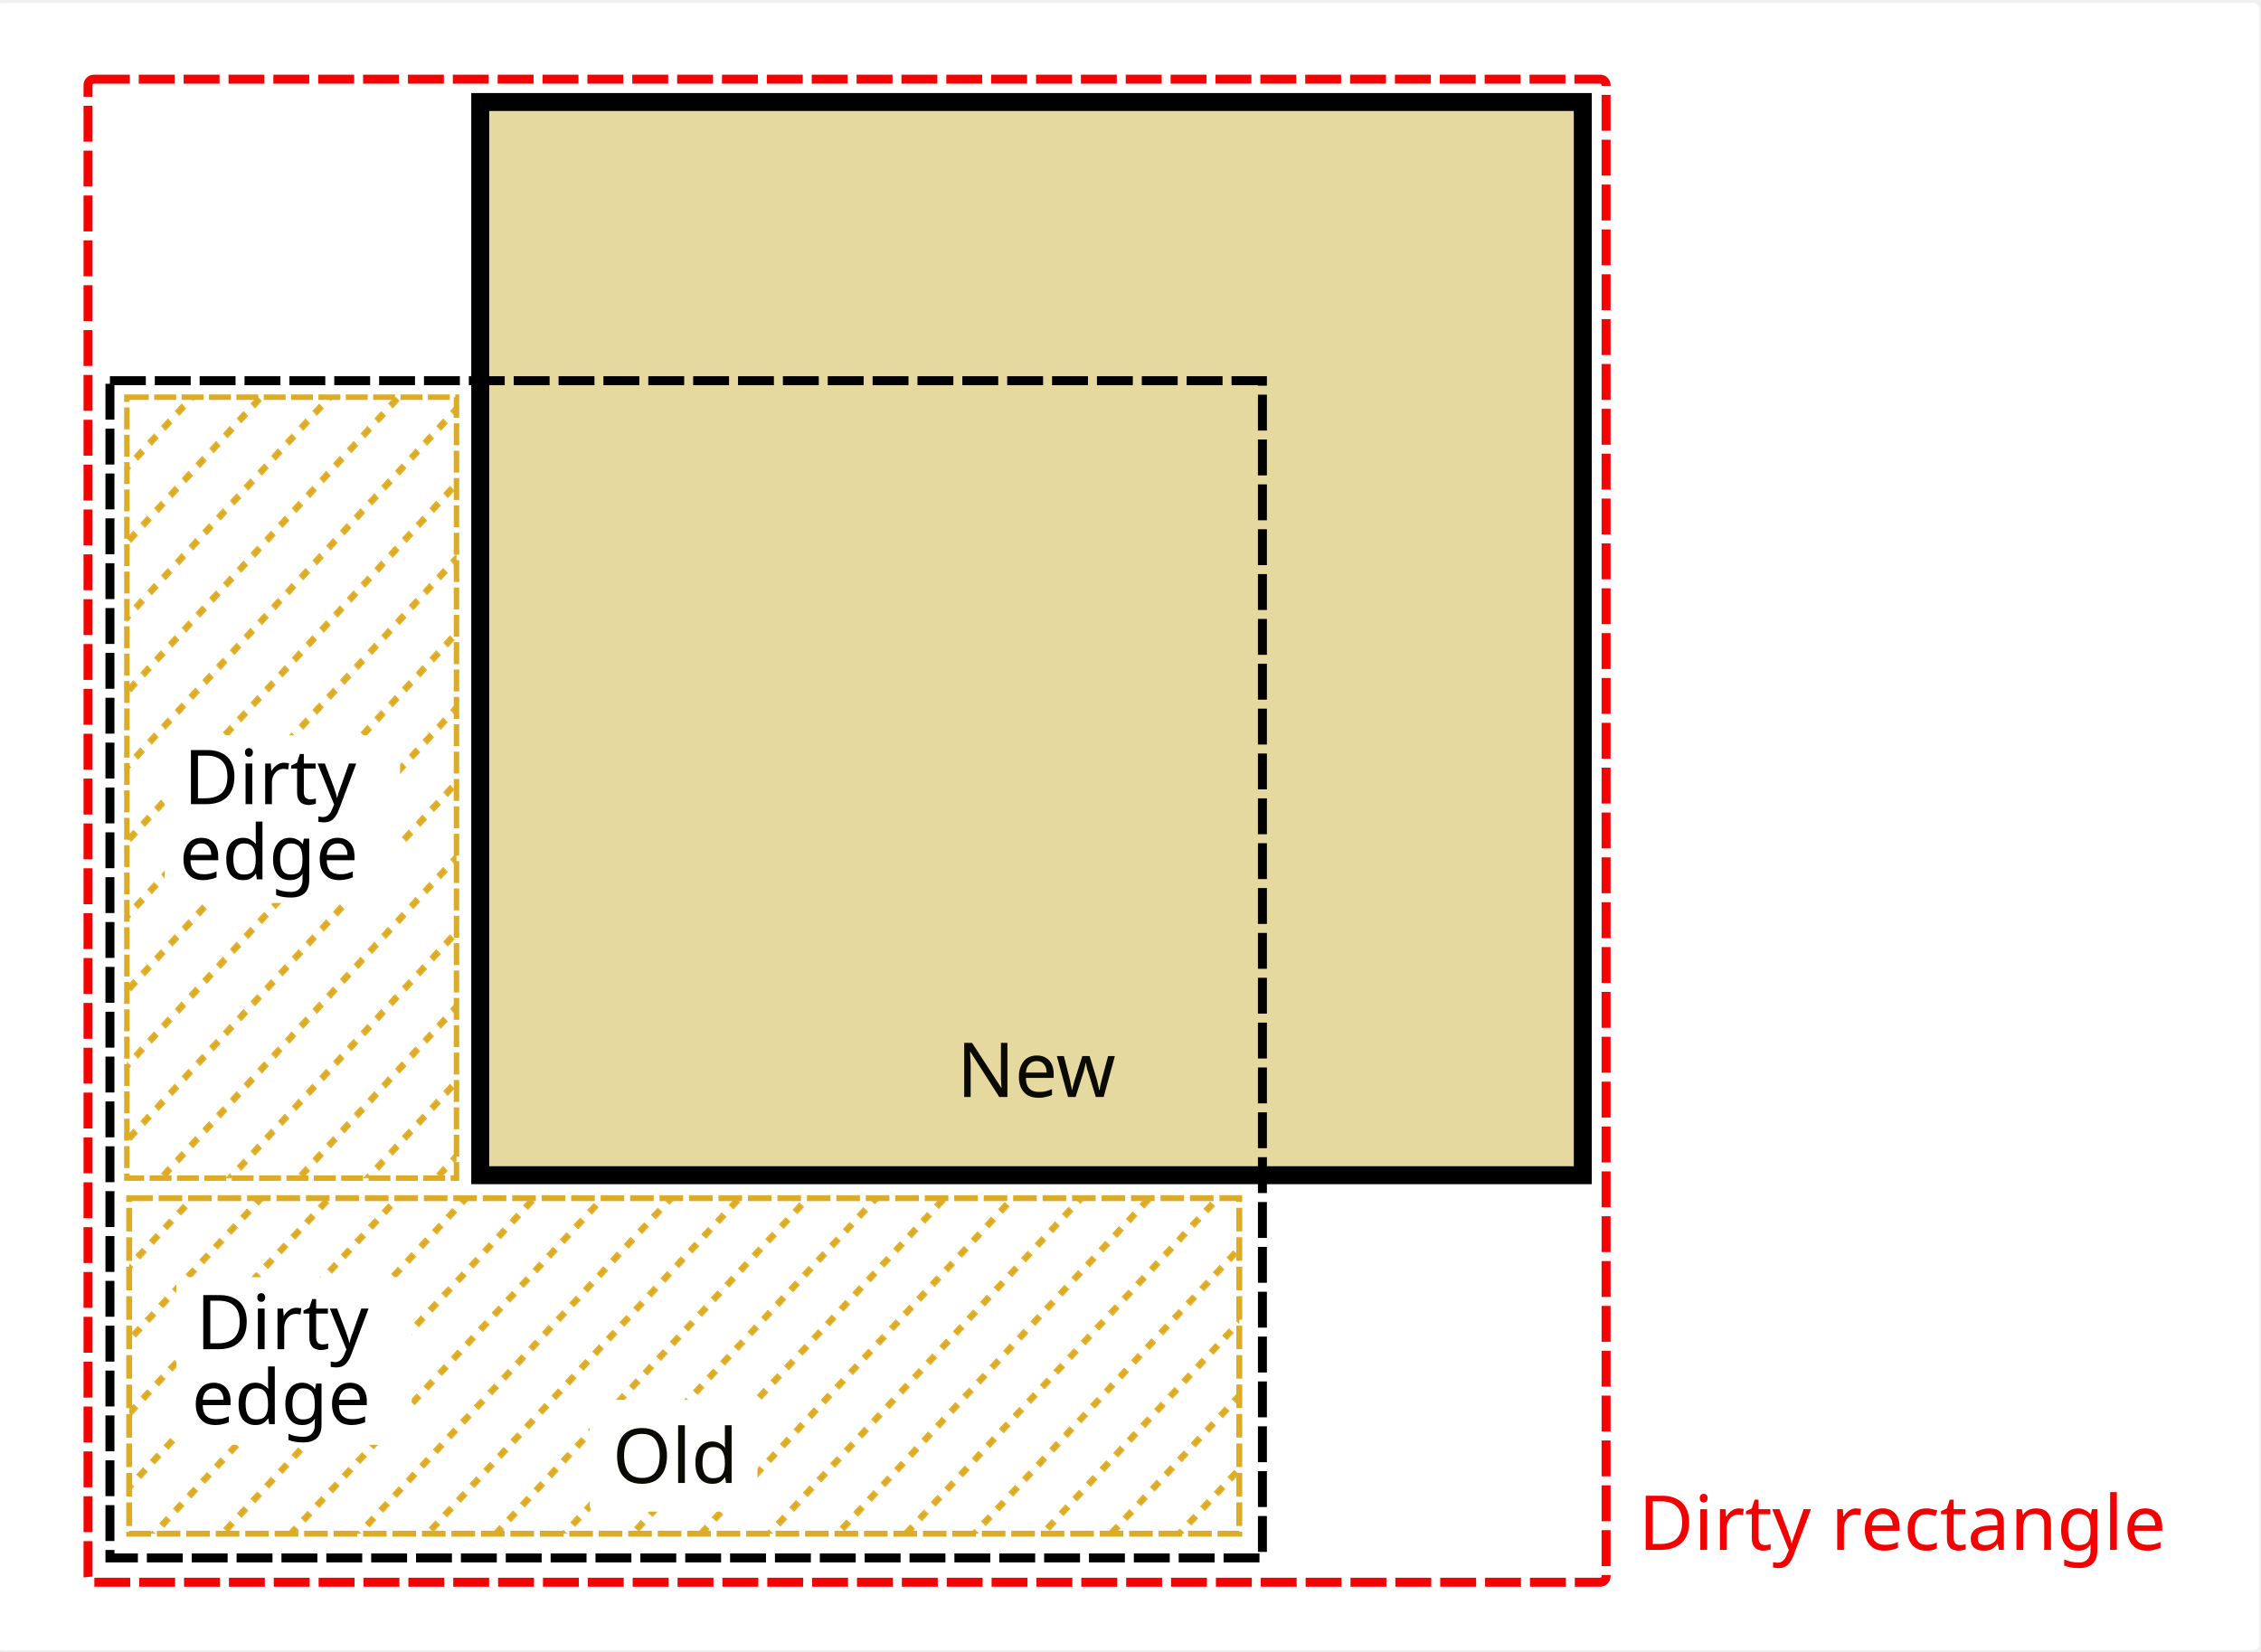
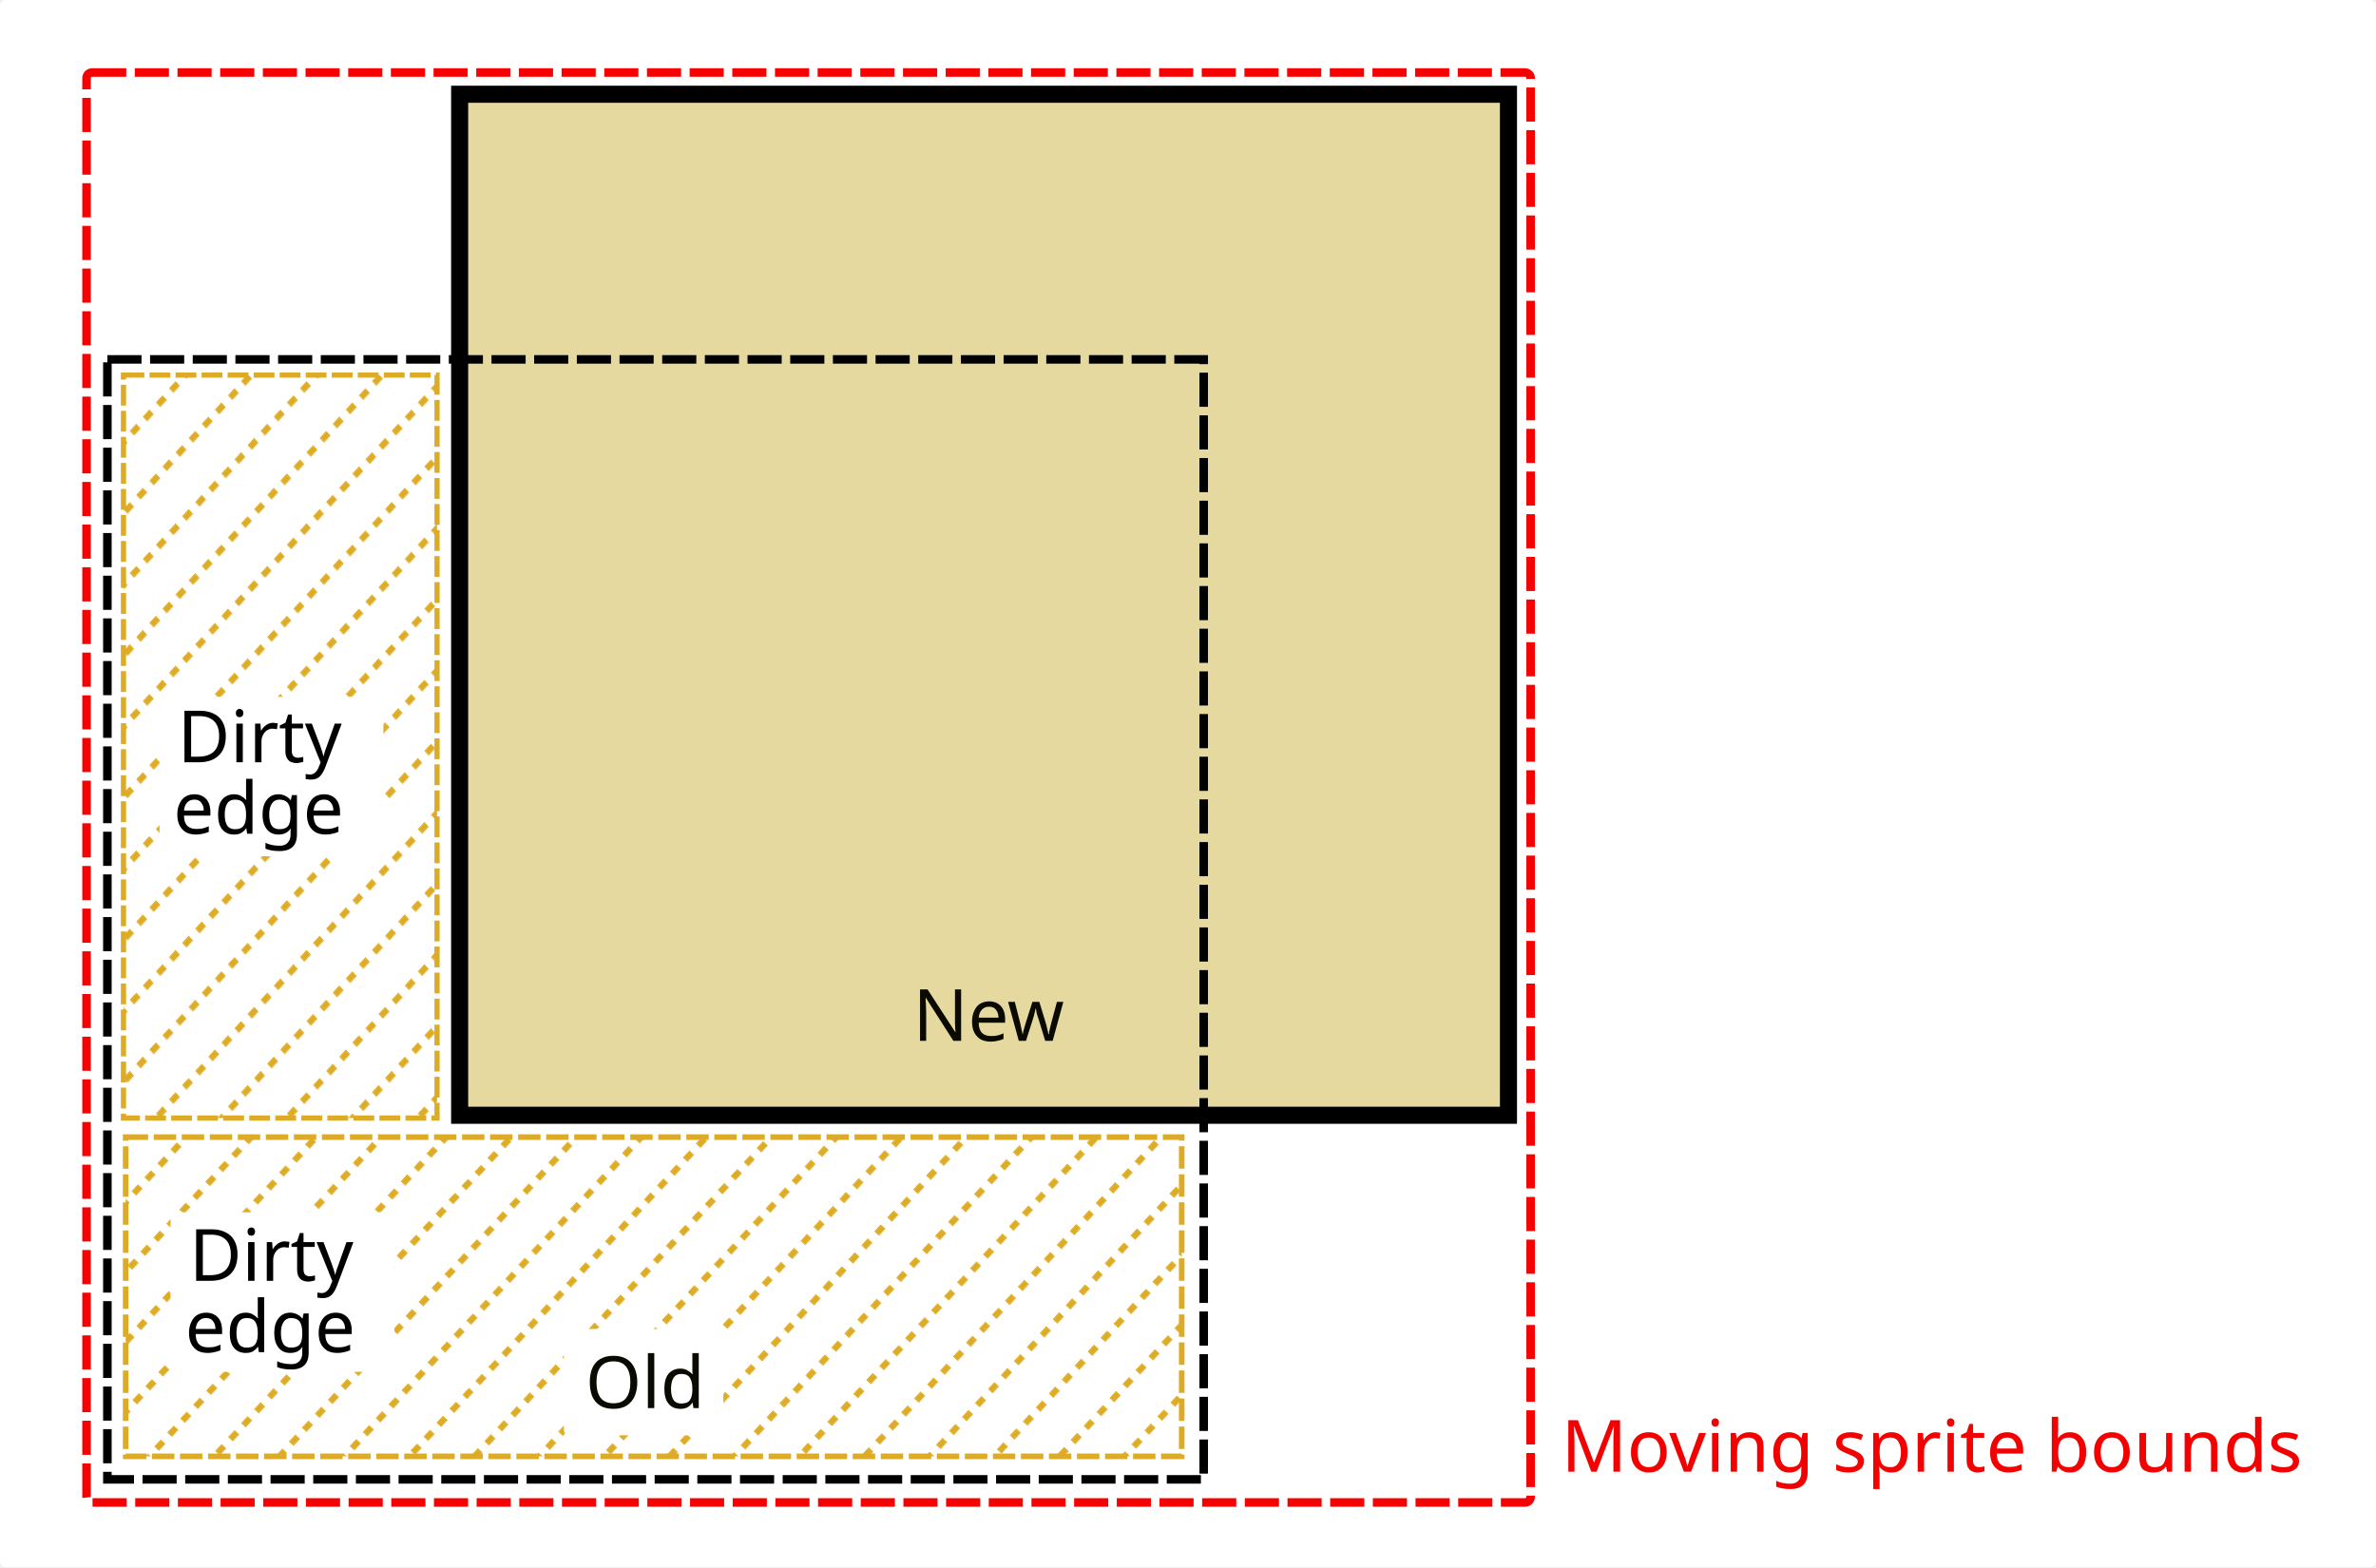
- <svg xmlns="http://www.w3.org/2000/svg" xmlns:xlink="http://www.w3.org/1999/xlink" width="125.995mm" height="92.076mm" viewBox="0 0 125.995 92.076" version="1.1" id="svg1">
+ <svg xmlns="http://www.w3.org/2000/svg" xmlns:xlink="http://www.w3.org/1999/xlink" width="139.185mm" height="91.808mm" viewBox="0 0 139.185 91.808" version="1.1" id="svg1">
  <defs id="defs1">
    <linearGradient id="swatch2">
      <stop style="stop-color:#000000;stop-opacity:1;" offset="0" id="stop2" />
    </linearGradient>
    <pattern xlink:href="#Strips1_1.5" preserveAspectRatio="xMidYMid" id="pattern8" patternTransform="matrix(0.255714,0.2777317,-0.255714,0.2777317,-63.28849,6.246637)" x="0" y="0" width="7.5" height="3" />
    <pattern xlink:href="#Strips1_1.5" preserveAspectRatio="xMidYMid" id="pattern7" patternTransform="matrix(0.272483,0.2532185,-0.2532185,0.272483,-14.3965,61.09878)" x="0" y="0" width="7.5" height="3" />
    <pattern patternUnits="userSpaceOnUse" width="2.5" height="1" patternTransform="translate(0,0) scale(2,2)" preserveAspectRatio="xMidYMid" id="Strips1_1.5" style="fill:#dcab28">
      <rect style="stroke:none" x="0" y="-0.5" width="1" height="2" id="rect140" />
    </pattern>
  </defs>
-   <g id="layer3">
-     <rect style="fill:#ffffff;fill-opacity:1;stroke:none;stroke-width:1;stroke-dasharray:none;stroke-opacity:1" id="rect6" width="126.072" height="91.808" x="-0.164" y="0.164" ry="0.328" />
+   <g id="layer3" transform="translate(0.1639428,-0.1639428)">
+     <rect style="fill:#ffffff;fill-opacity:1;stroke:none;stroke-width:0.915;stroke-dasharray:none;stroke-opacity:1" id="rect6" width="139.185" height="91.808" x="-0.164" y="0.164" ry="0.328" />
  </g>
-   <g id="layer1" transform="translate(-19.03038,-20.83468)">
+   <g id="layer1" transform="translate(-18.86644,-20.99862)">
    <rect style="fill:#e5d9a0;fill-opacity:1;stroke:currentColor;stroke-width:1;stroke-dasharray:none;stroke-opacity:1" id="rect1" width="61.44" height="59.817" x="45.792" y="26.52" />
    <rect style="fill:none;fill-opacity:1;stroke:currentColor;stroke-width:0.5;stroke-dasharray:2, 0.5;stroke-dashoffset:0;stroke-opacity:1" id="rect2" width="64.222" height="65.614" x="25.157" y="42.054" />
    <rect style="fill:url(#pattern7);fill-opacity:1;stroke:#dcab28;stroke-width:0.328;stroke-dasharray:1.314, 0.328;stroke-dashoffset:0;stroke-opacity:1" id="rect3" width="61.861" height="18.702" x="26.229" y="87.617" />
    <rect style="fill:url(#pattern8);fill-opacity:1;stroke:#dcab28;stroke-width:0.305;stroke-dasharray:1.22, 0.305;stroke-dashoffset:0;stroke-opacity:1" id="rect7" width="18.368" height="43.527" x="26.1" y="42.972" />
    <text xml:space="preserve" style="font-style:normal;font-variant:normal;font-weight:normal;font-stretch:normal;font-size:4.233px;font-family:sans-serif;-inkscape-font-specification:'sans-serif, Normal';font-variant-ligatures:normal;font-variant-caps:normal;font-variant-numeric:normal;font-variant-east-asian:normal;text-align:start;writing-mode:lr-tb;direction:ltr;text-anchor:start;fill:currentColor;fill-opacity:1;stroke:none;stroke-width:0.5;stroke-dasharray:2, 0.5;stroke-dashoffset:0;stroke-opacity:1" x="72.355" y="81.977" id="text8">
      <tspan id="tspan8" style="font-style:normal;font-variant:normal;font-weight:normal;font-stretch:normal;font-size:4.233px;font-family:sans-serif;-inkscape-font-specification:'sans-serif, Normal';font-variant-ligatures:normal;font-variant-caps:normal;font-variant-numeric:normal;font-variant-east-asian:normal;fill:#0b0a00;fill-opacity:1;stroke:none;stroke-width:0.5" x="72.355" y="81.977">New</tspan>
    </text>
-     <rect style="fill:none;fill-opacity:1;stroke:#f50202;stroke-width:0.5;stroke-dasharray:2,0.5;stroke-dashoffset:0;stroke-opacity:1" id="rect10" width="84.594" height="83.775" x="23.936" y="25.247" ry="0.328" />
+     <rect style="fill:none;fill-opacity:1;stroke:#f50202;stroke-width:0.5;stroke-dasharray:2, 0.5;stroke-dashoffset:0;stroke-opacity:1" id="rect10" width="84.594" height="83.775" x="23.936" y="25.247" ry="0.328" />
    <text xml:space="preserve" style="font-style:normal;font-variant:normal;font-weight:normal;font-stretch:normal;font-size:4.233px;font-family:sans-serif;-inkscape-font-specification:'sans-serif, Normal';font-variant-ligatures:normal;font-variant-caps:normal;font-variant-numeric:normal;font-variant-east-asian:normal;text-align:start;writing-mode:lr-tb;direction:ltr;text-anchor:start;fill:#f30000;fill-opacity:1;stroke:none;stroke-width:0.5;stroke-dasharray:1.5, 1.5;stroke-dashoffset:0;stroke-opacity:1" x="110.333" y="107.219" id="text11">
-       <tspan id="tspan11" style="font-style:normal;font-variant:normal;font-weight:normal;font-stretch:normal;font-size:4.233px;font-family:sans-serif;-inkscape-font-specification:'sans-serif, Normal';font-variant-ligatures:normal;font-variant-caps:normal;font-variant-numeric:normal;font-variant-east-asian:normal;stroke-width:0.5;fill:#f30000;fill-opacity:1" x="110.333" y="107.219">Dirty rectangle</tspan>
+       <tspan id="tspan11" style="font-style:normal;font-variant:normal;font-weight:normal;font-stretch:normal;font-size:4.233px;font-family:sans-serif;-inkscape-font-specification:'sans-serif, Normal';font-variant-ligatures:normal;font-variant-caps:normal;font-variant-numeric:normal;font-variant-east-asian:normal;fill:#f30000;fill-opacity:1;stroke-width:0.5" x="110.333" y="107.219">Moving sprite bounds</tspan>
    </text>
    <rect style="fill:#ffffff;fill-opacity:1;stroke:none;stroke-width:1;stroke-dasharray:none;stroke-opacity:1" id="rect4" width="13.115" height="9.345" x="28.211" y="61.82" ry="0.328" />
    <rect style="fill:#ffffff;fill-opacity:1;stroke:none;stroke-width:1;stroke-dasharray:none;stroke-opacity:1" id="rect4-1" width="13.115" height="9.345" x="28.856" y="92.019" ry="0.328" />
    <rect style="fill:#ffffff;fill-opacity:1;stroke:none;stroke-width:1;stroke-dasharray:none;stroke-opacity:1" id="rect4-1-0" width="9.344" height="6.23" x="51.896" y="98.856" ry="0.328" />
  </g>
-   <g id="layer2">
+   <g id="layer2" transform="translate(0.1639428,-0.1639428)">
    <text xml:space="preserve" style="font-style:normal;font-variant:normal;font-weight:normal;font-stretch:normal;font-size:4.233px;font-family:sans-serif;-inkscape-font-specification:'sans-serif, Normal';font-variant-ligatures:normal;font-variant-caps:normal;font-variant-numeric:normal;font-variant-east-asian:normal;text-align:start;writing-mode:lr-tb;direction:ltr;text-anchor:start;fill:currentColor;fill-opacity:1;stroke:none;stroke-width:0.5;stroke-dasharray:1.5, 1.5;stroke-dashoffset:0;stroke-opacity:1" x="29.51" y="67.38" id="text14-7" transform="translate(-18.83677,11.99741)">
      <tspan id="tspan1-2" x="29.51" y="67.38">edge</tspan>
    </text>
    <text xml:space="preserve" style="font-style:normal;font-variant:normal;font-weight:normal;font-stretch:normal;font-size:4.233px;font-family:sans-serif;-inkscape-font-specification:'sans-serif, Normal';font-variant-ligatures:normal;font-variant-caps:normal;font-variant-numeric:normal;font-variant-east-asian:normal;text-align:start;writing-mode:lr-tb;direction:ltr;text-anchor:start;fill:currentColor;fill-opacity:1;stroke:none;stroke-width:0.5;stroke-dasharray:1.5, 1.5;stroke-dashoffset:0;stroke-opacity:1" x="29.756" y="63.2" id="text12-7" transform="translate(-18.83677,11.99741)">
      <tspan id="tspan12-2" style="font-style:normal;font-variant:normal;font-weight:normal;font-stretch:normal;font-size:4.233px;font-family:sans-serif;-inkscape-font-specification:'sans-serif, Normal';font-variant-ligatures:normal;font-variant-caps:normal;font-variant-numeric:normal;font-variant-east-asian:normal;fill:#000000;fill-opacity:1;stroke-width:0.5" x="29.756" y="63.2">Dirty </tspan>
    </text>
    <text xml:space="preserve" style="font-style:normal;font-variant:normal;font-weight:normal;font-stretch:normal;font-size:4.233px;font-family:sans-serif;-inkscape-font-specification:'sans-serif, Normal';font-variant-ligatures:normal;font-variant-caps:normal;font-variant-numeric:normal;font-variant-east-asian:normal;text-align:start;writing-mode:lr-tb;direction:ltr;text-anchor:start;fill:currentColor;fill-opacity:1;stroke:none;stroke-width:1;stroke-dasharray:none;stroke-dashoffset:0;stroke-opacity:1" x="29.264" y="65.659" id="text12" transform="translate(-19.03038,-20.83468)">
-       <tspan id="tspan12" style="font-style:normal;font-variant:normal;font-weight:normal;font-stretch:normal;font-size:4.233px;font-family:sans-serif;-inkscape-font-specification:'sans-serif, Normal';font-variant-ligatures:normal;font-variant-caps:normal;font-variant-numeric:normal;font-variant-east-asian:normal;fill:#000000;fill-opacity:1;stroke-width:1;stroke-dasharray:none;stroke:none;stroke-opacity:1" x="29.264" y="65.659">Dirty </tspan>
+       <tspan id="tspan12" style="font-style:normal;font-variant:normal;font-weight:normal;font-stretch:normal;font-size:4.233px;font-family:sans-serif;-inkscape-font-specification:'sans-serif, Normal';font-variant-ligatures:normal;font-variant-caps:normal;font-variant-numeric:normal;font-variant-east-asian:normal;fill:#000000;fill-opacity:1;stroke:none;stroke-width:1;stroke-dasharray:none;stroke-opacity:1" x="29.264" y="65.659">Dirty </tspan>
    </text>
    <text xml:space="preserve" style="font-style:normal;font-variant:normal;font-weight:normal;font-stretch:normal;font-size:4.233px;font-family:sans-serif;-inkscape-font-specification:'sans-serif, Normal';font-variant-ligatures:normal;font-variant-caps:normal;font-variant-numeric:normal;font-variant-east-asian:normal;text-align:start;writing-mode:lr-tb;direction:ltr;text-anchor:start;fill:currentColor;fill-opacity:1;stroke:none;stroke-width:1;stroke-dasharray:none;stroke-dashoffset:0;stroke-opacity:1" x="29.018" y="69.84" id="text14" transform="translate(-19.03038,-20.83468)">
      <tspan id="tspan1" x="29.018" y="69.84">edge</tspan>
    </text>
    <text xml:space="preserve" style="font-style:normal;font-variant:normal;font-weight:normal;font-stretch:normal;font-size:4.233px;font-family:sans-serif;-inkscape-font-specification:'sans-serif, Normal';font-variant-ligatures:normal;font-variant-caps:normal;font-variant-numeric:normal;font-variant-east-asian:normal;text-align:start;writing-mode:lr-tb;direction:ltr;text-anchor:start;fill:currentColor;fill-opacity:1;stroke:none;stroke-width:0.5;stroke-dasharray:2, 0.5;stroke-dashoffset:0;stroke-opacity:1" x="34.12" y="82.66" id="text9">
      <tspan id="tspan9" style="font-style:normal;font-variant:normal;font-weight:normal;font-stretch:normal;font-size:4.233px;font-family:sans-serif;-inkscape-font-specification:'sans-serif, Normal';font-variant-ligatures:normal;font-variant-caps:normal;font-variant-numeric:normal;font-variant-east-asian:normal;fill:#0b0a00;fill-opacity:1;stroke:none;stroke-width:0.5" x="34.12" y="82.66">Old</tspan>
    </text>
  </g>
</svg>
